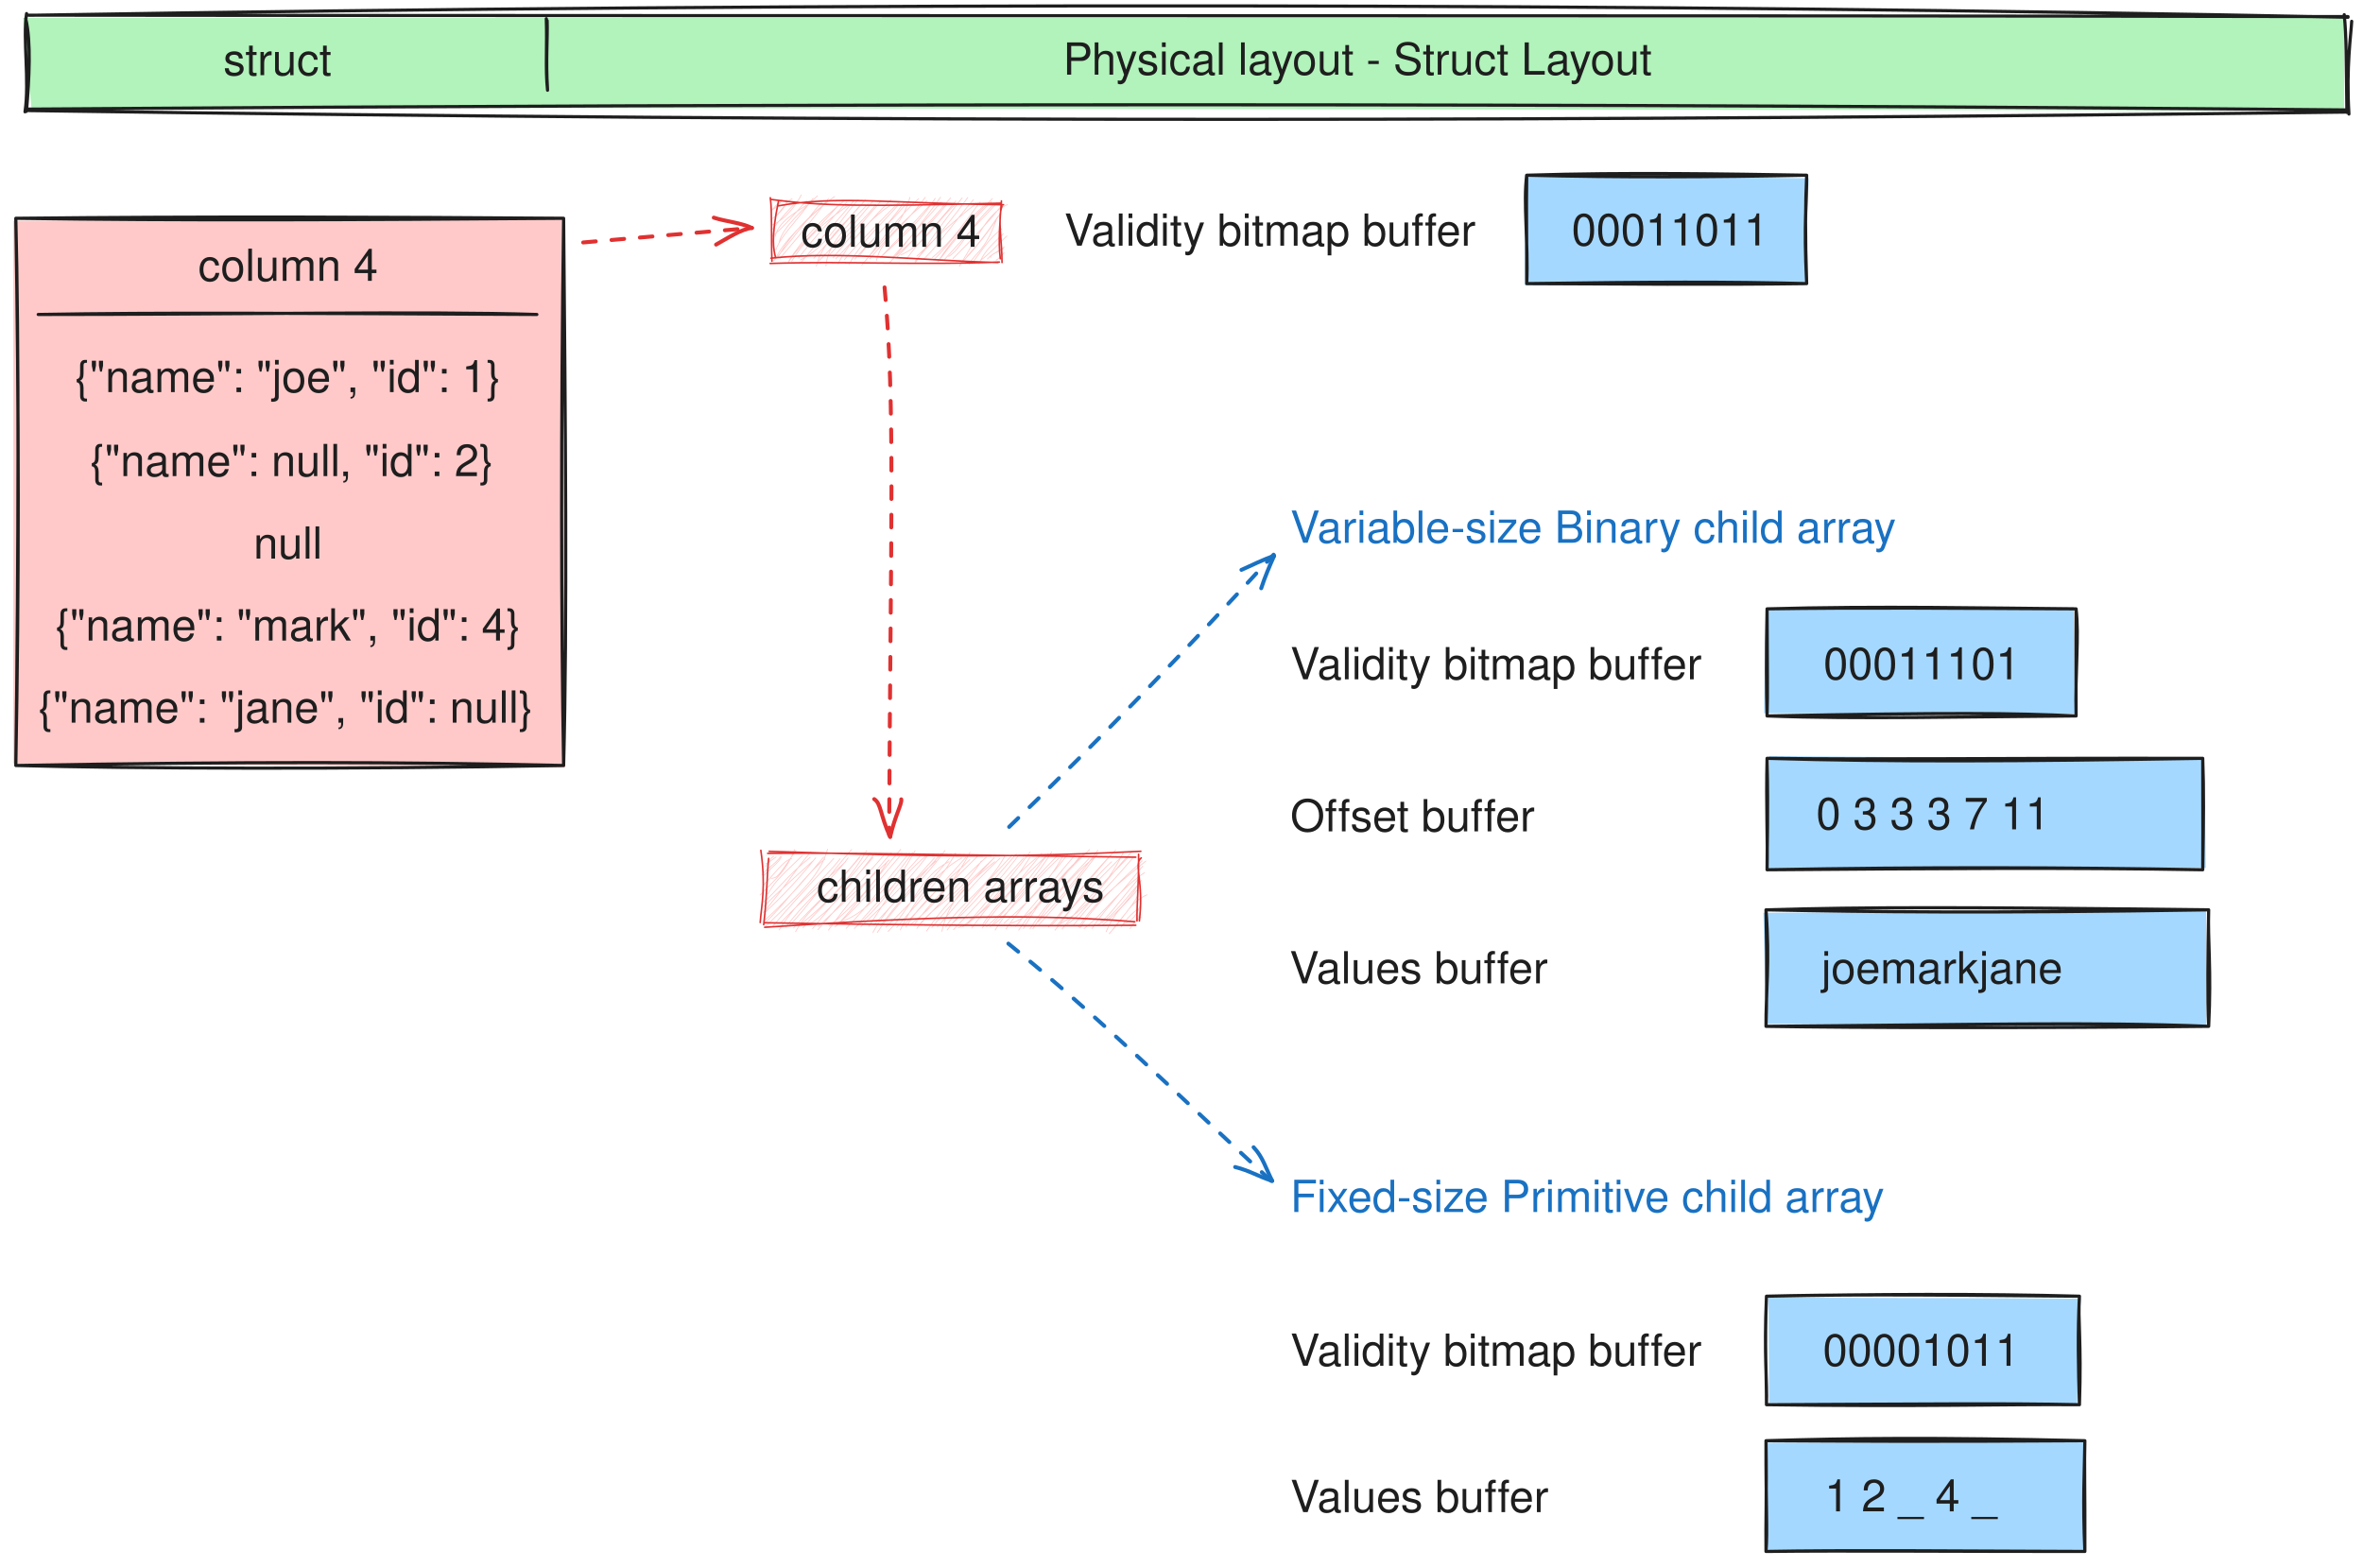
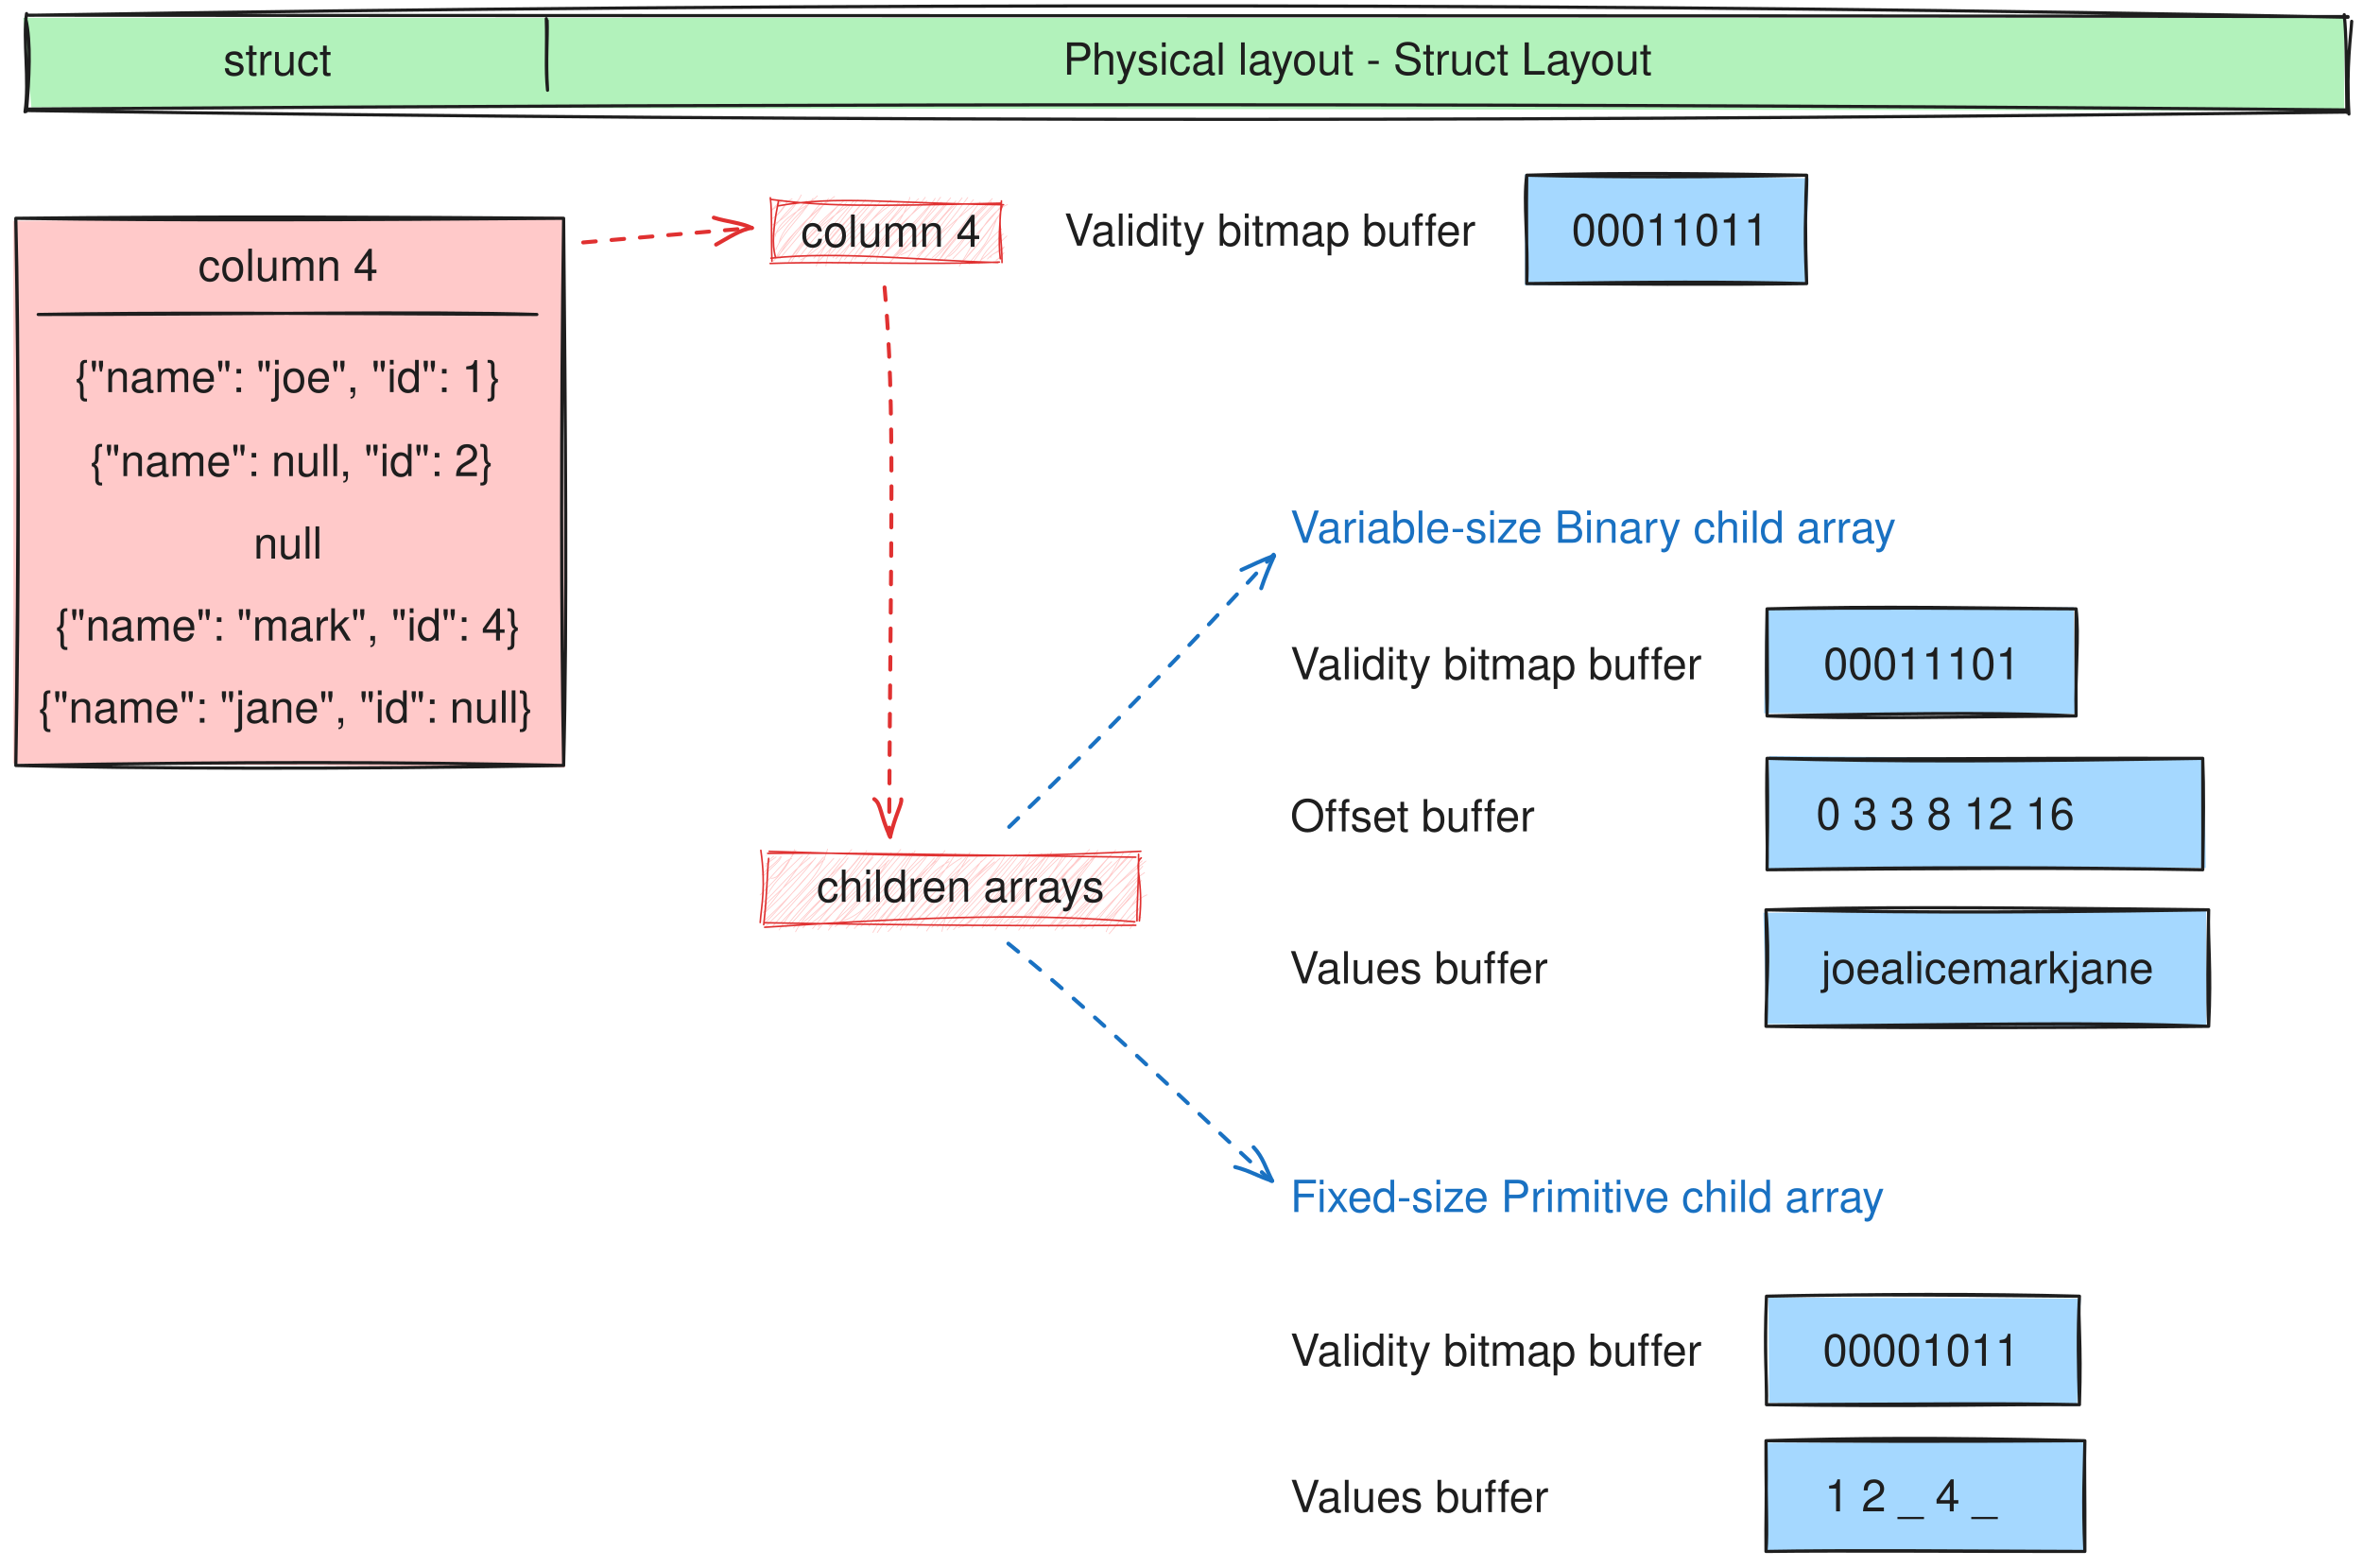
<svg xmlns="http://www.w3.org/2000/svg" version="1.1" viewBox="0 0 1495.309 991.819" width="1495.309" height="991.819">
  <defs>
    <style class="style-fonts">
      @font-face {
        font-family: "Virgil";
        src: url("https://excalidraw.com/Virgil.woff2");
      }
      @font-face {
        font-family: "Cascadia";
        src: url("https://excalidraw.com/Cascadia.woff2");
      }
      @font-face {
        font-family: "Assistant";
        src: url("https://excalidraw.com/Assistant-Regular.woff2");
      }
    </style>
  </defs>
  <g stroke-linecap="round" transform="translate(18.27782 10) rotate(0 733.5156 29.72166)">
    <path d="M-3.55 1.29 L1465.25 1.38 L1465.08 60.09 L1.55 57.91" stroke="none" stroke-width="0" fill="#b2f2bb" />
    <path d="M0.61 -0.33 C513.17 -8.83, 1026.67 -8.07, 1467.57 0.93 M-0.53 -0.4 C530.65 0.22, 1061.37 -0.37, 1467.57 0.51 M1469.88 3.47 C1469.48 11.73, 1466.32 32.23, 1468.13 62.18 M1465.16 -0.72 C1466.59 13.58, 1466.37 26.07, 1466.84 61.15 M1467.08 60.93 C1004.78 66.62, 545.04 67.82, 0.06 59.98 M1466.95 59.57 C989.18 55.24, 511.1 55.41, -0.37 59.02 M-2.45 60.76 C0.48 41.28, -3.93 14.36, -1.47 -1.42 M-1.53 60.47 C0.24 39.9, 1.46 16.35, -1.98 1.92" stroke="#1e1e1e" stroke-width="2" fill="none" />
  </g>
  <g transform="translate(141.3251 21.80472) rotate(0 34.22754 16.1)">
    <text x="0" y="25.761" font-family="Helvetica, Segoe UI Emoji" font-size="28px" fill="#1e1e1e" text-anchor="start" style="white-space: pre;" direction="ltr" dominant-baseline="alphabetic">struct</text>
  </g>
  <g transform="translate(672.7077 21.47495) rotate(0 188.3096 16.1)">
    <text x="0" y="25.761" font-family="Helvetica, Segoe UI Emoji" font-size="28px" fill="#1e1e1e" text-anchor="start" style="white-space: pre;" direction="ltr" dominant-baseline="alphabetic">Physical layout - Struct Layout</text>
  </g>
  <g stroke-linecap="round" transform="translate(10 138.1484) rotate(0 173.3318 173.1395)">
    <path d="M-1.55 1.61 L345.75 -1.06 L347.61 347.58 L-1.57 345.06" stroke="none" stroke-width="0" fill="#ffc9c9" />
    <path d="M0 0 C118.81 -1.26, 237.54 -0.8, 346.66 0 M0 0 C104.7 1.51, 209.44 1.02, 346.66 0 M346.66 0 C347.76 126.89, 349.04 255.2, 346.66 346.28 M346.66 0 C344.88 127.99, 345.07 254.98, 346.66 346.28 M346.66 346.28 C244.39 343.91, 144.05 343.77, 0 346.28 M346.66 346.28 C209.79 348.82, 73.14 348.24, 0 346.28 M0 346.28 C1.77 211.18, 1.96 74.75, 0 0 M0 346.28 C2.09 233.63, 2 121.17, 0 0" stroke="#1e1e1e" stroke-width="2" fill="none" />
  </g>
  <g stroke-linecap="round">
    <g transform="translate(24.17605 199.0093) rotate(0 157.7754 0)">
      <path d="M0 0 C123.5 0.02, 245.28 -2.22, 315.55 0 M0 0 C78.93 -1.35, 157.91 -0.77, 315.55 0" stroke="#1e1e1e" stroke-width="2" fill="none" />
    </g>
  </g>
  <mask />
  <g transform="translate(125.3987 151.9757) rotate(0 56.80664 16.1)">
    <text x="0" y="25.761" font-family="Helvetica, Segoe UI Emoji" font-size="28px" fill="#1e1e1e" text-anchor="start" style="white-space: pre;" direction="ltr" dominant-baseline="alphabetic">column 4</text>
  </g>
  <g transform="translate(47.31179 222.3976) rotate(0 134.8936 16.1)">
    <text x="0" y="25.761" font-family="Helvetica, Segoe UI Emoji" font-size="28px" fill="#1e1e1e" text-anchor="start" style="white-space: pre;" direction="ltr" dominant-baseline="alphabetic">{"name": "joe", "id": 1}</text>
  </g>
  <g transform="translate(56.88015 275.5538) rotate(0 128.0645 16.1)">
    <text x="0" y="25.761" font-family="Helvetica, Segoe UI Emoji" font-size="28px" fill="#1e1e1e" text-anchor="start" style="white-space: pre;" direction="ltr" dominant-baseline="alphabetic">{"name": null, "id": 2}</text>
  </g>
  <g transform="translate(160.4124 327.7479) rotate(0 21.79297 16.1)">
    <text x="0" y="25.761" font-family="Helvetica, Segoe UI Emoji" font-size="28px" fill="#1e1e1e" text-anchor="start" style="white-space: pre;" direction="ltr" dominant-baseline="alphabetic">null</text>
  </g>
  <g transform="translate(24.13406 431.5708) rotate(0 156.6865 16.1)">
    <text x="0" y="25.761" font-family="Helvetica, Segoe UI Emoji" font-size="28px" fill="#1e1e1e" text-anchor="start" style="white-space: pre;" direction="ltr" dominant-baseline="alphabetic">{"name": "jane", "id": null}</text>
  </g>
  <g transform="translate(34.88406 379.6121) rotate(0 147.3213 16.1)">
    <text x="0" y="25.761" font-family="Helvetica, Segoe UI Emoji" font-size="28px" fill="#1e1e1e" text-anchor="start" style="white-space: pre;" direction="ltr" dominant-baseline="alphabetic">{"name": "mark", "id": 4}</text>
  </g>
  <g stroke-linecap="round" transform="translate(489.3383 126.8442) rotate(0 72.28798 18.98326)">
    <path d="M0 0 C0 0, 0 0, 0 0 M0 0 C0 0, 0 0, 0 0 M-1.55 6.65 C-0.19 5.49, 2.16 2.44, 5.07 -0.17 M-0.69 5.9 C2.01 4.52, 3.99 2.05, 5.59 -0.24 M0.77 10.64 C4.98 7.5, 9.56 1.24, 8.16 -0.12 M-0.51 11.4 C5.48 7.68, 6.51 1.53, 11.92 -1.04 M-0.44 15.47 C8.75 11.23, 15.12 1.65, 17.73 -3.49 M-1.22 19.02 C4.52 11.97, 8.39 7.14, 15.34 0.29 M1.23 22.78 C3.03 13.63, 14.19 7.52, 20.88 3.12 M-1.06 22.97 C4.79 18.6, 10.61 11.87, 21.07 0.06 M3.71 26.6 C5.78 16.88, 19.49 5.35, 27.92 -2.91 M1.58 31.24 C5.77 21, 12.58 16.03, 25.17 -1.35 M0.18 38.28 C11.99 25.14, 25.77 6.14, 30.73 1.13 M1.03 37.33 C7.15 25.15, 19.22 14.1, 33.11 1.68 M3.07 36 C10.18 22.23, 22.64 9.26, 38.76 -2.5 M4.13 36.73 C10.94 28.57, 17.67 21.32, 34.92 -1.22 M9.5 39.23 C15.47 29.4, 22.98 23.78, 42.16 2.03 M9.9 38.21 C18.31 24.54, 31.59 11.13, 44.49 0.47 M11.6 38.53 C17.96 28.45, 24.64 19.3, 48.41 2.31 M16.03 36.46 C24.23 25.46, 33.39 15.68, 46.41 1.12 M17.11 37.72 C33.57 29.46, 40.9 14.06, 53.45 -0.21 M17.72 38.98 C30.02 24.17, 42.57 10.69, 51.24 -0.11 M27.25 41.46 C30.81 26.17, 47.98 11.95, 54.26 3.89 M25.64 36.59 C36.01 25.53, 46.7 12.46, 58.37 -0.32 M33.3 41.4 C34.4 28.36, 45.28 17.24, 60.06 2.17 M28.78 38.3 C43.61 23.42, 56.96 8.57, 63.29 0.02 M35.75 34.31 C47.59 20.61, 61.66 7.97, 64.86 2.41 M37.75 36.31 C48.81 23.13, 58.42 11.37, 68.43 0.08 M40.89 40.19 C48.87 24.61, 64.1 9.18, 74.63 2.76 M39.59 36.92 C53.36 22.63, 65.76 7.87, 74.47 -0.46 M47.98 40.41 C56.24 25.33, 70.56 13.02, 79.93 1.87 M45.09 37.43 C53.16 27.48, 62.78 18.4, 79.14 1.55 M53.85 35.83 C62.05 24.51, 70.59 18.49, 83.01 0.97 M51.58 37.17 C59.5 27.66, 69.53 18.74, 84.54 1.7 M56.03 40.92 C68.85 24.51, 81.72 16.12, 86.43 -1.93 M58.27 38.33 C68.23 25.48, 79.05 10.24, 91.96 -1.1 M65.37 37.89 C67.88 25.14, 80.1 19.8, 96.21 -2 M61.06 36.99 C71.62 24.32, 81.29 13.78, 97.15 0.35 M69.17 34.8 C81.54 23.51, 94.44 11.51, 102.45 -1.37 M67.82 35.98 C75.03 28.21, 86.04 17.84, 101.22 0.51 M75.81 35.73 C83.85 26.61, 96 12.38, 106.44 0.89 M73.26 39.9 C85.99 24.98, 97.62 9.34, 105.87 -2.05 M77.86 34.83 C89.93 23.67, 97.87 16.81, 109.3 2.98 M78.19 35.96 C90.31 23.59, 105.25 6.45, 112.21 -1.61 M80.73 34.52 C96.9 27.21, 104.06 12.25, 114.45 3.21 M84.34 37.02 C91.67 26.61, 102.75 16.2, 115.48 0.3 M89.76 39.58 C98.3 26.18, 109.72 10.92, 119.48 -1.63 M89.7 38.44 C97.63 28.98, 106.72 20.81, 123.08 -1.87 M90.87 35.27 C99.21 27.62, 107.26 18.76, 128.13 2.12 M95.32 37.08 C105.72 26.94, 115.74 12.03, 126.69 -0.49 M101.69 37.47 C110.38 29.07, 114.95 20.49, 132.67 3.85 M100.6 36.19 C113.33 25.78, 122.78 11.63, 130.92 0.91 M104.16 38.78 C115.02 21.91, 124.8 13.17, 138.59 -1.17 M106.16 36.38 C114.82 24.08, 126.44 12.39, 138.12 0.58 M111.02 35.45 C118.62 30.84, 123.26 17.91, 139.72 2.29 M108.4 37.29 C115.98 28.95, 123.27 20.64, 141.7 1.5 M117.71 41.67 C130.09 21.69, 136.16 7.6, 148.18 2.63 M113.71 36.81 C126.08 24.51, 137.35 12.29, 144.31 3.35 M122.28 36.04 C122.86 34.58, 131.64 26.42, 142.17 10.18 M118.46 40.21 C127.69 30.63, 136.19 20.03, 143.77 8.1 M123.84 40.36 C128.4 32.3, 133.57 32.7, 141.14 12.4 M125.73 39.88 C131.7 32.13, 135.35 25.3, 144.47 18.02 M131.2 37.83 C136.82 34.06, 143.8 26.02, 147.81 22.47 M130.09 40.24 C133.82 31.64, 139.07 27.44, 145.51 21.11 M137.53 36.1 C137.18 33.92, 143.78 32.28, 145.69 30.3 M135.51 37.11 C137.72 34.3, 141.33 32.91, 146.2 29.37 M140.94 37.75 C141.79 37.23, 143.1 36.93, 146 33 M141.48 37.76 C142.75 36.49, 143.52 35.53, 145.55 33.79" stroke="#ffc9c9" stroke-width="0.5" fill="none" />
    <path d="M2.85 3.47 C40.04 -3.27, 74.16 1.9, 145.67 2.73 M-1.88 -0.72 C29.03 3.55, 58.2 3.96, 144.39 1.71 M144.69 3.71 C141.9 11.63, 144.83 26.56, 144.74 39.3 M144.37 0.31 C143.37 13.55, 142.31 26.34, 143.66 36.91 M142.13 39.28 C95.64 38.17, 41.04 31.88, -1.47 36.55 M143.05 38.99 C93.6 41.08, 44.29 38.31, -1.98 39.89 M1.38 36.02 C0.41 31.5, -1.78 24.76, 3.33 0.15 M-0.85 38.46 C-1.43 22.39, -0.66 7.54, -1.87 -1.71" stroke="#e03131" stroke-width="1" fill="none" />
  </g>
  <g transform="translate(506.828 130.426) rotate(0 56.80664 16.1)">
    <text x="0" y="25.761" font-family="Helvetica, Segoe UI Emoji" font-size="28px" fill="#1e1e1e" text-anchor="start" style="white-space: pre;" direction="ltr" dominant-baseline="alphabetic">column 4</text>
  </g>
  <g transform="translate(816.0307 596.5442) rotate(0 81.21777 16.1)">
    <text x="0" y="25.761" font-family="Helvetica, Segoe UI Emoji" font-size="28px" fill="#1e1e1e" text-anchor="start" style="white-space: pre;" direction="ltr" dominant-baseline="alphabetic">Values buffer</text>
  </g>
  <g transform="translate(673.4861 129.7275) rotate(0 129.4521 16.1)">
    <text x="0" y="25.761" font-family="Helvetica, Segoe UI Emoji" font-size="28px" fill="#1e1e1e" text-anchor="start" style="white-space: pre;" direction="ltr" dominant-baseline="alphabetic">Validity bitmap buffer</text>
  </g>
  <g transform="translate(816.5385 500.343) rotate(0 76.54199 16.1)">
    <text x="0" y="25.761" font-family="Helvetica, Segoe UI Emoji" font-size="28px" fill="#1e1e1e" text-anchor="start" style="white-space: pre;" direction="ltr" dominant-baseline="alphabetic">Offset buffer</text>
  </g>
  <g transform="translate(816.5385 404.1418) rotate(0 129.4521 16.1)">
    <text x="0" y="25.761" font-family="Helvetica, Segoe UI Emoji" font-size="28px" fill="#1e1e1e" text-anchor="start" style="white-space: pre;" direction="ltr" dominant-baseline="alphabetic">Validity bitmap buffer</text>
  </g>
  <g stroke-linecap="round" transform="translate(1118.201 385.3114) rotate(0 97.77668 33.88422)">
    <path d="M-0.85 0.5 L194.03 -1.03 L194.8 66.43 L-1.87 66.06" stroke="none" stroke-width="0" fill="#a5d8ff" />
    <path d="M0 0 C69.13 -1.96, 141.4 -0.46, 195.55 0 M0 0 C58.5 -0.9, 118.8 -0.35, 195.55 0 M195.55 0 C197.57 17.76, 194.9 38.29, 195.55 67.77 M195.55 0 C195.35 25.04, 195.64 48.66, 195.55 67.77 M195.55 67.77 C156.52 65.9, 116.82 65.55, 0 67.77 M195.55 67.77 C127.26 68.2, 57.21 69.93, 0 67.77 M0 67.77 C0.47 52.48, 0.11 39.91, 0 0 M0 67.77 C-0.44 50.87, -0.6 31.43, 0 0" stroke="#1e1e1e" stroke-width="2" fill="none" />
  </g>
  <g transform="translate(1153.901 404.1418) rotate(0 60.22461 16.1)">
    <text x="0" y="25.761" font-family="Helvetica, Segoe UI Emoji" font-size="28px" fill="#1e1e1e" text-anchor="start" style="white-space: pre;" direction="ltr" dominant-baseline="alphabetic">00011101</text>
  </g>
  <g stroke-linecap="round">
    <g transform="translate(346.1574 12.369) rotate(0 0 22.21342)">
      <path d="M0.08 0.67 C0.46 11.1, -0.85 25.8, 0.31 43.94 M-0.46 -0.53 C0.13 16.61, -1.13 31.32, 0.33 44.74" stroke="#1e1e1e" stroke-width="2" fill="none" />
    </g>
  </g>
  <mask />
  <g stroke-linecap="round" transform="translate(966.124 110.8776) rotate(0 88.5629 34.30234)">
    <path d="M-1.3 -0.52 L178.45 1.95 L176.06 69.3 L-1.19 69.76" stroke="none" stroke-width="0" fill="#a5d8ff" />
    <path d="M0 0 C58.23 1.48, 118.37 1.19, 177.13 0 M0 0 C63.19 -1.96, 127.76 -0.78, 177.13 0 M177.13 0 C177.33 16.44, 175.12 28.49, 177.13 68.6 M177.13 0 C176.3 18.72, 176.12 36.65, 177.13 68.6 M177.13 68.6 C126.45 67.3, 80.77 67.51, 0 68.6 M177.13 68.6 C117.8 69.38, 59.84 68.83, 0 68.6 M0 68.6 C1.09 42.91, -2.35 16.86, 0 0 M0 68.6 C0.15 45.65, -0.42 23.17, 0 0" stroke="#1e1e1e" stroke-width="2" fill="none" />
  </g>
  <g transform="translate(994.5536 129.5551) rotate(0 60.22461 16.1)">
    <text x="0" y="25.761" font-family="Helvetica, Segoe UI Emoji" font-size="28px" fill="#1e1e1e" text-anchor="start" style="white-space: pre;" direction="ltr" dominant-baseline="alphabetic">00011011</text>
  </g>
  <g stroke-linecap="round" transform="translate(484.7468 541.3653) rotate(0 117.486 21.60206)">
    <path d="M0 0 C0 0, 0 0, 0 0 M0 0 C0 0, 0 0, 0 0 M-0.03 5.02 C-0.22 6.02, 1.51 4.35, 6.4 0.92 M-0.32 7.15 C0.74 4.97, 2.13 2.5, 4.9 0.44 M-2.49 12.26 C-0.04 8.59, 5.15 6.17, 9.42 0.54 M-1.09 12.45 C2.88 8.17, 8.29 4.19, 9.62 1.02 M3.28 14.51 C7.5 14.12, 7.69 13.16, 18.91 -3.21 M-1.54 18.66 C4.85 12.44, 10.98 3.17, 16.18 1.97 M-3.71 25.02 C8.26 12.83, 12.71 9.41, 18.14 -3.78 M1.31 24.28 C5.36 16.08, 13.77 9.17, 23.13 -0.08 M-1.24 32.2 C8.29 22.34, 22.56 10, 30.12 3.08 M-1.46 29.37 C5.75 23.63, 13.36 12.84, 27.93 1.18 M-1.72 36.14 C10.77 21.7, 16.73 11.52, 28.36 -2.38 M-0.54 35.88 C10.87 25.5, 20.67 14.77, 31.44 1.46 M-1.03 43.05 C10.18 32.74, 26.53 10.43, 37.2 2.31 M-0.63 40.88 C6.67 34.19, 17.4 24.18, 36.41 1.06 M0.07 44.6 C17.91 26.92, 34.31 13.81, 38.93 -4.02 M4.27 44.81 C12.66 34.84, 21.47 25.12, 42.88 1.82 M9.16 42.84 C17.85 33.24, 23.82 28.06, 50.4 3.96 M8.29 47.16 C19.8 28.58, 36.59 15.44, 46.92 2.06 M14.75 44.35 C27.03 32.01, 37.95 14.67, 54.18 -3.81 M12.5 45.4 C25.84 27.51, 43.58 13.54, 51.96 1.51 M18.68 48.27 C26.25 34.22, 36.77 28.39, 59.15 1.35 M17.43 45.89 C30.73 30.32, 43.9 20.31, 59.64 0.26 M22.12 43.5 C42.72 26.7, 55.5 11.25, 63.64 -3.02 M23.34 45.86 C33.75 32.93, 48.7 21.04, 65.07 -0.35 M28.68 42.8 C39.53 35.21, 47.83 26.04, 68.06 -0.4 M29.44 46.31 C42.23 30.86, 56.04 14.38, 67.69 1.29 M33.05 44.93 C42.72 35.73, 55.43 24.25, 78.02 2.85 M32.78 46.99 C49.57 27.86, 64.1 11.94, 74.53 -0.08 M40.11 44.73 C55.64 31.31, 68.05 19.12, 76.94 3.63 M39.51 47.26 C51.08 31.17, 59.58 21.74, 79.08 -1.6 M45.59 43.3 C55.35 33.64, 70.6 13.02, 85.21 -3.84 M43.71 45.15 C61.78 29.36, 74.57 11.79, 84.55 0.62 M47.13 42.12 C59.73 37.77, 71.6 27.41, 92.78 -1.82 M50.72 46.15 C65.84 30.91, 76.83 14.65, 90.72 -1.56 M56.98 45.13 C70.59 33.9, 81.29 20.02, 94.3 -2.96 M55.91 46.3 C70.59 28.6, 86.77 12.96, 97.25 0.64 M65.06 44.88 C75.1 29.55, 82.38 16.24, 101.75 -0.18 M60.06 44.99 C74.32 31.16, 85.83 21.18, 102.45 -0.16 M67.65 48.7 C75.44 34.6, 86.67 22.38, 107.56 3.46 M68.1 44.01 C77.67 33.81, 87.05 23.46, 106.66 1.45 M70.44 48.73 C83.98 28.38, 99.28 16.31, 113.23 -3.09 M72.46 44.39 C83.4 30.13, 95.58 15.99, 110.99 -1.38 M77.22 48.14 C92.2 32.98, 98.79 11.99, 115.79 3.96 M75.87 45.42 C84.6 36.69, 95.7 26.42, 116.05 1.89 M84.97 47.19 C93.46 28.02, 109.75 9.25, 123.76 1.63 M82.7 45.54 C96.5 28.85, 112 13.84, 119.98 -1.6 M88.49 45.38 C100.16 26.19, 117.14 14.8, 128.96 2.6 M85.74 45.29 C98.52 33.19, 109.13 20.56, 126.59 1.11 M91.54 43.59 C109.3 30.08, 123.7 8.99, 129.09 -2.02 M93.51 44.24 C105.09 28.28, 121.23 13.08, 133.97 0.4 M95.45 46.17 C104.45 32.06, 120.28 28.24, 136.25 3.54 M97.12 43.94 C110.23 30.16, 125.26 13.77, 139.36 1.12 M101.59 47.84 C111.32 33.29, 121.21 23.44, 144.14 1.76 M104.86 45.62 C118.73 29.04, 131.82 14.56, 144.4 1.43 M111.28 48.05 C114.52 33.15, 120.97 22.89, 144.66 3.99 M108.34 45.32 C119.89 32.83, 125.79 22.66, 148.01 1.79 M113.7 45.39 C121.69 31.25, 139.76 21.11, 151.04 0.58 M114.58 47.16 C125.8 32.93, 138.73 17.87, 155.63 -0.11 M116.35 44.4 C127.43 34.65, 137.46 23.26, 158.43 -1.01 M118.63 46.96 C133.53 31.41, 148.11 15.54, 160.1 -0.43 M121.68 45.77 C135.18 40, 145.98 24.86, 167.08 -2.11 M124.45 45.19 C136.02 35.88, 143.09 22.99, 162.92 1.77 M126.21 44.4 C139.22 32.84, 152.87 23.65, 166.94 1.35 M130.14 45.96 C140.96 31.45, 152.02 17.68, 171.1 1.49 M137.17 43.57 C146.98 28.63, 162.48 14.56, 176.76 0.92 M136.81 45.88 C145.34 34.1, 152.24 26.09, 174.44 -1.33 M139.6 45.04 C158 28.51, 172.12 12.05, 180.77 -2.25 M141.89 45.05 C155.67 30.61, 166.84 13.2, 178.38 -0.81 M145.01 47.19 C151.85 36.44, 159.28 26.25, 183.76 0.73 M143.91 43.98 C158.18 31.97, 166.15 19.73, 185.27 1.76 M150.46 43.13 C161.87 32.15, 176.08 21.94, 187.71 0.62 M151.84 46.53 C162.05 31.25, 175.29 19.5, 191.22 -1.1 M155.22 42.84 C169.78 37.86, 179.43 24.36, 198.94 0.18 M157.9 44.85 C172.76 27.49, 186.83 9.75, 195.38 -0.18 M159.89 47.28 C171.06 30.59, 181.33 19.24, 204.71 -3.74 M162.86 46.31 C173.3 27.84, 186.72 12.85, 200.79 -0.56 M167.01 46.54 C177.35 29.89, 194.35 12.65, 204.35 1.96 M168.84 46.44 C179.77 28.85, 192.89 13.58, 207.67 1.23 M172.2 41.92 C184.42 28.84, 196.95 14.79, 209.91 -3.25 M172.69 43.88 C185.12 30, 199.51 13.19, 210.2 -1.76 M180.77 44.13 C187.96 36.72, 196.15 22.57, 221.25 -3.44 M178.7 45.29 C191.71 29.81, 204.97 15.48, 217.92 -0.05 M182.88 47.31 C198.2 27.44, 207.35 14.24, 218.66 3.98 M184.01 44.33 C191.72 35.13, 200.63 25.14, 224.44 1.3 M186.1 43.26 C205.5 32.67, 219.19 12, 226.05 -1.71 M187.35 46.54 C197.54 33.55, 208.34 22.54, 228.84 1.53 M190.61 43.48 C202.04 36.07, 212.1 18.03, 231.48 -2.33 M194.39 44.34 C204.28 31.55, 216 20.55, 232.41 1.22 M197.77 45.39 C206.2 32.56, 213.56 25.19, 240.4 3.52 M198.56 45.92 C205.76 34.6, 215.52 24.23, 238.06 3.4 M201.26 46.32 C214.33 36.24, 223.03 22.11, 239.51 10.89 M206.32 46.2 C212.38 36.56, 222.66 26.34, 238.36 6.77 M211.73 41.79 C215.8 39.99, 221.32 31.83, 236.55 13.75 M210.02 43.75 C217.64 40.1, 223.11 33.05, 237.54 15.84 M215.22 48.26 C221.58 33.02, 229.02 30.42, 235.62 20.71 M212.52 44.52 C221.74 36.33, 228.9 29.3, 234.97 19.45 M217.13 49.56 C228 37.88, 229.57 30.32, 241.01 24.89 M219.31 46.95 C223.7 40.8, 231.14 33.25, 235.22 25.39 M225.96 43.55 C232.22 41.13, 235.15 37.12, 237.12 30.46 M224.65 45.32 C228.48 39.15, 234.22 34.34, 236.19 33.5 M231.51 44.56 C232.38 41.65, 236.32 41.1, 236.13 36.24 M230.33 46.28 C232.45 43.05, 233.19 42.22, 237.35 38.98" stroke="#ffc9c9" stroke-width="0.5" fill="none" />
    <path d="M2 -2.6 C70.81 -0.57, 134.41 2.55, 237.16 -2.64 M1.04 -1.33 C54.52 -1.85, 111.65 -0.4, 233.99 1.1 M237.43 1.53 C232.33 5.7, 239.26 15.78, 236.26 41.42 M235.75 -0.77 C235.97 16.11, 234.63 30.56, 234.73 41.43 M233.24 41.94 C172.17 37.04, 110.99 38.01, -0.87 45.44 M233.97 44.18 C140.23 44.96, 47.56 43.32, -0.91 42.6 M-3.7 42.43 C-2.87 31.3, 0 19.99, -3.28 -3.26 M-1.47 43.84 C0.74 24.69, 0.8 8.58, 1.67 1.86" stroke="#e03131" stroke-width="1" fill="none" />
  </g>
  <g transform="translate(516.7682 544.947) rotate(0 91.81348 16.1)">
    <text x="0" y="25.761" font-family="Helvetica, Segoe UI Emoji" font-size="28px" fill="#1e1e1e" text-anchor="start" style="white-space: pre;" direction="ltr" dominant-baseline="alphabetic">children arrays</text>
  </g>
  <g stroke-linecap="round">
    <g transform="translate(561.1505 180.6392) rotate(0 0.3414452 173.0346)">
      <path d="M-1.39 1.24 C5.52 75.01, 2.36 155.01, 1.5 347.69" stroke="#e03131" stroke-width="2.5" fill="none" stroke-dasharray="8 10" />
    </g>
    <g transform="translate(561.1505 180.6392) rotate(0 0.3414452 173.0346)">
      <path d="M-7.94 325.08 C-3.52 327.85, -4.18 335.33, 2.13 348.93" stroke="#e03131" stroke-width="2.5" fill="none" />
    </g>
    <g transform="translate(561.1505 180.6392) rotate(0 0.3414452 173.0346)">
      <path d="M9.16 325.21 C9.77 327.87, 5.31 335.32, 2.13 348.93" stroke="#e03131" stroke-width="2.5" fill="none" />
    </g>
  </g>
  <mask />
  <g transform="translate(816.5061 931.1455) rotate(0 81.21777 16.1)">
    <text x="0" y="25.761" font-family="Helvetica, Segoe UI Emoji" font-size="28px" fill="#1e1e1e" text-anchor="start" style="white-space: pre;" direction="ltr" dominant-baseline="alphabetic">Values buffer</text>
  </g>
  <g stroke-linecap="round" transform="translate(1117.524 575.7831) rotate(0 140.0636 36.86105)">
    <path d="M-1.63 1.86 L278.52 0.31 L278.66 74.36 L0.04 72.19" stroke="none" stroke-width="0" fill="#a5d8ff" />
    <path d="M0 0 C68.44 1.29, 136.24 2.22, 280.13 0 M0 0 C61.79 -1.82, 124.6 -1.8, 280.13 0 M280.13 0 C279.48 19.94, 281.91 37.13, 280.13 73.72 M280.13 0 C279.61 28.49, 279.28 55.97, 280.13 73.72 M280.13 73.72 C205.28 70.71, 132.65 72.73, 0 73.72 M280.13 73.72 C168.26 74.91, 56.71 74.64, 0 73.72 M0 73.72 C-0.17 53.82, 2.53 32.93, 0 0 M0 73.72 C0.41 58.63, 0.82 42.29, 0 0" stroke="#1e1e1e" stroke-width="2" fill="none" />
  </g>
  <g transform="translate(1152.533 596.5442) rotate(0 76.26172 16.1)">
-     <text x="0" y="25.761" font-family="Helvetica, Segoe UI Emoji" font-size="28px" fill="#1e1e1e" text-anchor="start" style="white-space: pre;" direction="ltr" dominant-baseline="alphabetic">joemarkjane</text>
+     <text x="0" y="25.761" font-family="Helvetica, Segoe UI Emoji" font-size="28px" fill="#1e1e1e" text-anchor="start" style="white-space: pre;" direction="ltr" dominant-baseline="alphabetic">joealicemarkjane</text>
  </g>
  <g stroke-linecap="round">
    <g transform="translate(635.4234 526.2097) rotate(0 84.98218 -88.23669)">
      <path d="M3.17 -2.93 C60.77 -58.36, 118.32 -118.17, 170.5 -175.19" stroke="#1971c2" stroke-width="2.5" fill="none" stroke-dasharray="8 10" />
    </g>
    <g transform="translate(635.4234 526.2097) rotate(0 84.98218 -88.23669)">
      <path d="M162.68 -153.94 C164.87 -160.75, 168.21 -168.62, 170.83 -174.41" stroke="#1971c2" stroke-width="2.5" fill="none" />
    </g>
    <g transform="translate(635.4234 526.2097) rotate(0 84.98218 -88.23669)">
      <path d="M150.16 -165.59 C156.5 -168.33, 164.07 -172.26, 170.83 -174.41" stroke="#1971c2" stroke-width="2.5" fill="none" />
    </g>
  </g>
  <mask />
  <g transform="translate(816.5061 317.7043) rotate(0 191.9326 16.1)">
    <text x="0" y="25.761" font-family="Helvetica, Segoe UI Emoji" font-size="28px" fill="#1971c2" text-anchor="start" style="white-space: pre;" direction="ltr" dominant-baseline="alphabetic">Variable-size Binary child array</text>
  </g>
  <g transform="translate(816.5061 741.2437) rotate(0 189.8203 16.1)">
    <text x="0" y="25.761" font-family="Helvetica, Segoe UI Emoji" font-size="28px" fill="#1971c2" text-anchor="start" style="white-space: pre;" direction="ltr" dominant-baseline="alphabetic">Fixed-size Primitive child array</text>
  </g>
  <g transform="translate(816.5061 838.5609) rotate(0 129.4521 16.1)">
    <text x="0" y="25.761" font-family="Helvetica, Segoe UI Emoji" font-size="28px" fill="#1e1e1e" text-anchor="start" style="white-space: pre;" direction="ltr" dominant-baseline="alphabetic">Validity bitmap buffer</text>
  </g>
  <g stroke-linecap="round" transform="translate(1117.821 820.2872) rotate(0 99.02349 34.3298)">
    <path d="M1.26 0.84 L198.92 1.51 L196.54 69.49 L1.67 67.53" stroke="none" stroke-width="0" fill="#a5d8ff" />
    <path d="M0 0 C68.77 -1.33, 135.88 -1.65, 198.05 0 M0 0 C41.06 -1.01, 83.26 -1.16, 198.05 0 M198.05 0 C196.94 15.49, 199.41 27.26, 198.05 68.66 M198.05 0 C196.87 23.21, 197.34 45.22, 198.05 68.66 M198.05 68.66 C151.27 67.66, 98.69 68.27, 0 68.66 M198.05 68.66 C149.32 68.26, 98.44 70.01, 0 68.66 M0 68.66 C0.53 53.62, -1.64 38.6, 0 0 M0 68.66 C0.05 49.81, -1.2 32.49, 0 0" stroke="#1e1e1e" stroke-width="2" fill="none" />
  </g>
  <g transform="translate(1153.521 838.5609) rotate(0 61.25684 16.1)">
    <text x="0" y="25.761" font-family="Helvetica, Segoe UI Emoji" font-size="28px" fill="#1e1e1e" text-anchor="start" style="white-space: pre;" direction="ltr" dominant-baseline="alphabetic">00001011</text>
  </g>
  <g stroke-linecap="round">
    <g transform="translate(641.1474 598.6141) rotate(0 83.76946 76.87304)">
      <path d="M-3.04 -1.45 C53.93 44.46, 102.22 92.49, 165.25 150.54" stroke="#1971c2" stroke-width="2.5" fill="none" stroke-dasharray="8 10" />
    </g>
    <g transform="translate(641.1474 598.6141) rotate(0 83.76946 76.87304)">
      <path d="M140.46 139.93 C149.81 142.25, 155.27 145.99, 163.91 148.67" stroke="#1971c2" stroke-width="2.5" fill="none" />
    </g>
    <g transform="translate(641.1474 598.6141) rotate(0 83.76946 76.87304)">
      <path d="M152.12 127.42 C158.03 133.53, 159.95 141.07, 163.91 148.67" stroke="#1971c2" stroke-width="2.5" fill="none" />
    </g>
  </g>
  <mask />
  <g stroke-linecap="round" transform="translate(1118.201 479.8971) rotate(0 137.8467 35.25831)">
    <path d="M1.38 -1.44 L276.55 0.83 L277.67 69.37 L-0.79 69.78" stroke="none" stroke-width="0" fill="#a5d8ff" />
    <path d="M0 0 C80 2.41, 160.44 1.86, 275.69 0 M0 0 C69.48 0.92, 137.96 -0.21, 275.69 0 M275.69 0 C275.62 17.4, 275.87 33.82, 275.69 70.52 M275.69 0 C276.43 20.15, 276.24 39.07, 275.69 70.52 M275.69 70.52 C190.65 69.02, 103.42 69.77, 0 70.52 M275.69 70.52 C187.96 68.96, 99.06 68.7, 0 70.52 M0 70.52 C-0.02 53.6, 0.79 37.3, 0 0 M0 70.52 C0.48 50.33, -0.71 30.39, 0 0" stroke="#1e1e1e" stroke-width="2" fill="none" />
  </g>
  <g transform="translate(1149.284 499.0554) rotate(0 92.36719 16.1)">
-     <text x="0" y="25.761" font-family="Helvetica, Segoe UI Emoji" font-size="28px" fill="#1e1e1e" text-anchor="start" style="white-space: pre;" direction="ltr" dominant-baseline="alphabetic">0  3  3  3  7  11</text>
+     <text x="0" y="25.761" font-family="Helvetica, Segoe UI Emoji" font-size="28px" fill="#1e1e1e" text-anchor="start" style="white-space: pre;" direction="ltr" dominant-baseline="alphabetic">0  3  3  8  12  16</text>
  </g>
  <g stroke-linecap="round" transform="translate(1117.524 911.7351) rotate(0 100.8919 35.04221)">
    <path d="M0.94 1.23 L202.26 0.93 L202.54 70.73 L0.76 69.61" stroke="none" stroke-width="0" fill="#a5d8ff" />
    <path d="M0 0 C49.69 0.25, 100.11 0.7, 201.78 0 M0 0 C53.68 -1.61, 106.45 -2.22, 201.78 0 M201.78 0 C201.54 19.03, 200.33 37.21, 201.78 70.08 M201.78 0 C201.35 14.17, 201.9 30.19, 201.78 70.08 M201.78 70.08 C125.66 69.81, 48.12 69.16, 0 70.08 M201.78 70.08 C126.21 70.13, 48.12 69.49, 0 70.08 M0 70.08 C-0.27 52.39, 0.51 35.36, 0 0 M0 70.08 C1.06 56.9, -0.13 41.91, 0 0" stroke="#1e1e1e" stroke-width="2" fill="none" />
  </g>
  <g transform="translate(1154.616 930.6773) rotate(0 70.04785 16.1)">
    <text x="0" y="25.761" font-family="Helvetica, Segoe UI Emoji" font-size="28px" fill="#1e1e1e" text-anchor="start" style="white-space: pre;" direction="ltr" dominant-baseline="alphabetic">1  2  _  4  _</text>
  </g>
  <g stroke-linecap="round">
    <g transform="translate(369.4224 154.33) rotate(0 53.21739 -4.63575)">
      <path d="M-0.39 -0.9 C17.18 -2.5, 88.79 -8.56, 106.4 -10.07" stroke="#e03131" stroke-width="2.5" fill="none" stroke-dasharray="8 10" />
    </g>
    <g transform="translate(369.4224 154.33) rotate(0 53.21739 -4.63575)">
      <path d="M83.72 0.45 C90.91 -3.55, 99.75 -9.42, 106.4 -10.07" stroke="#e03131" stroke-width="2.5" fill="none" />
    </g>
    <g transform="translate(369.4224 154.33) rotate(0 53.21739 -4.63575)">
      <path d="M82.27 -16.59 C89.95 -14.08, 99.34 -13.45, 106.4 -10.07" stroke="#e03131" stroke-width="2.5" fill="none" />
    </g>
  </g>
  <mask />
</svg>
